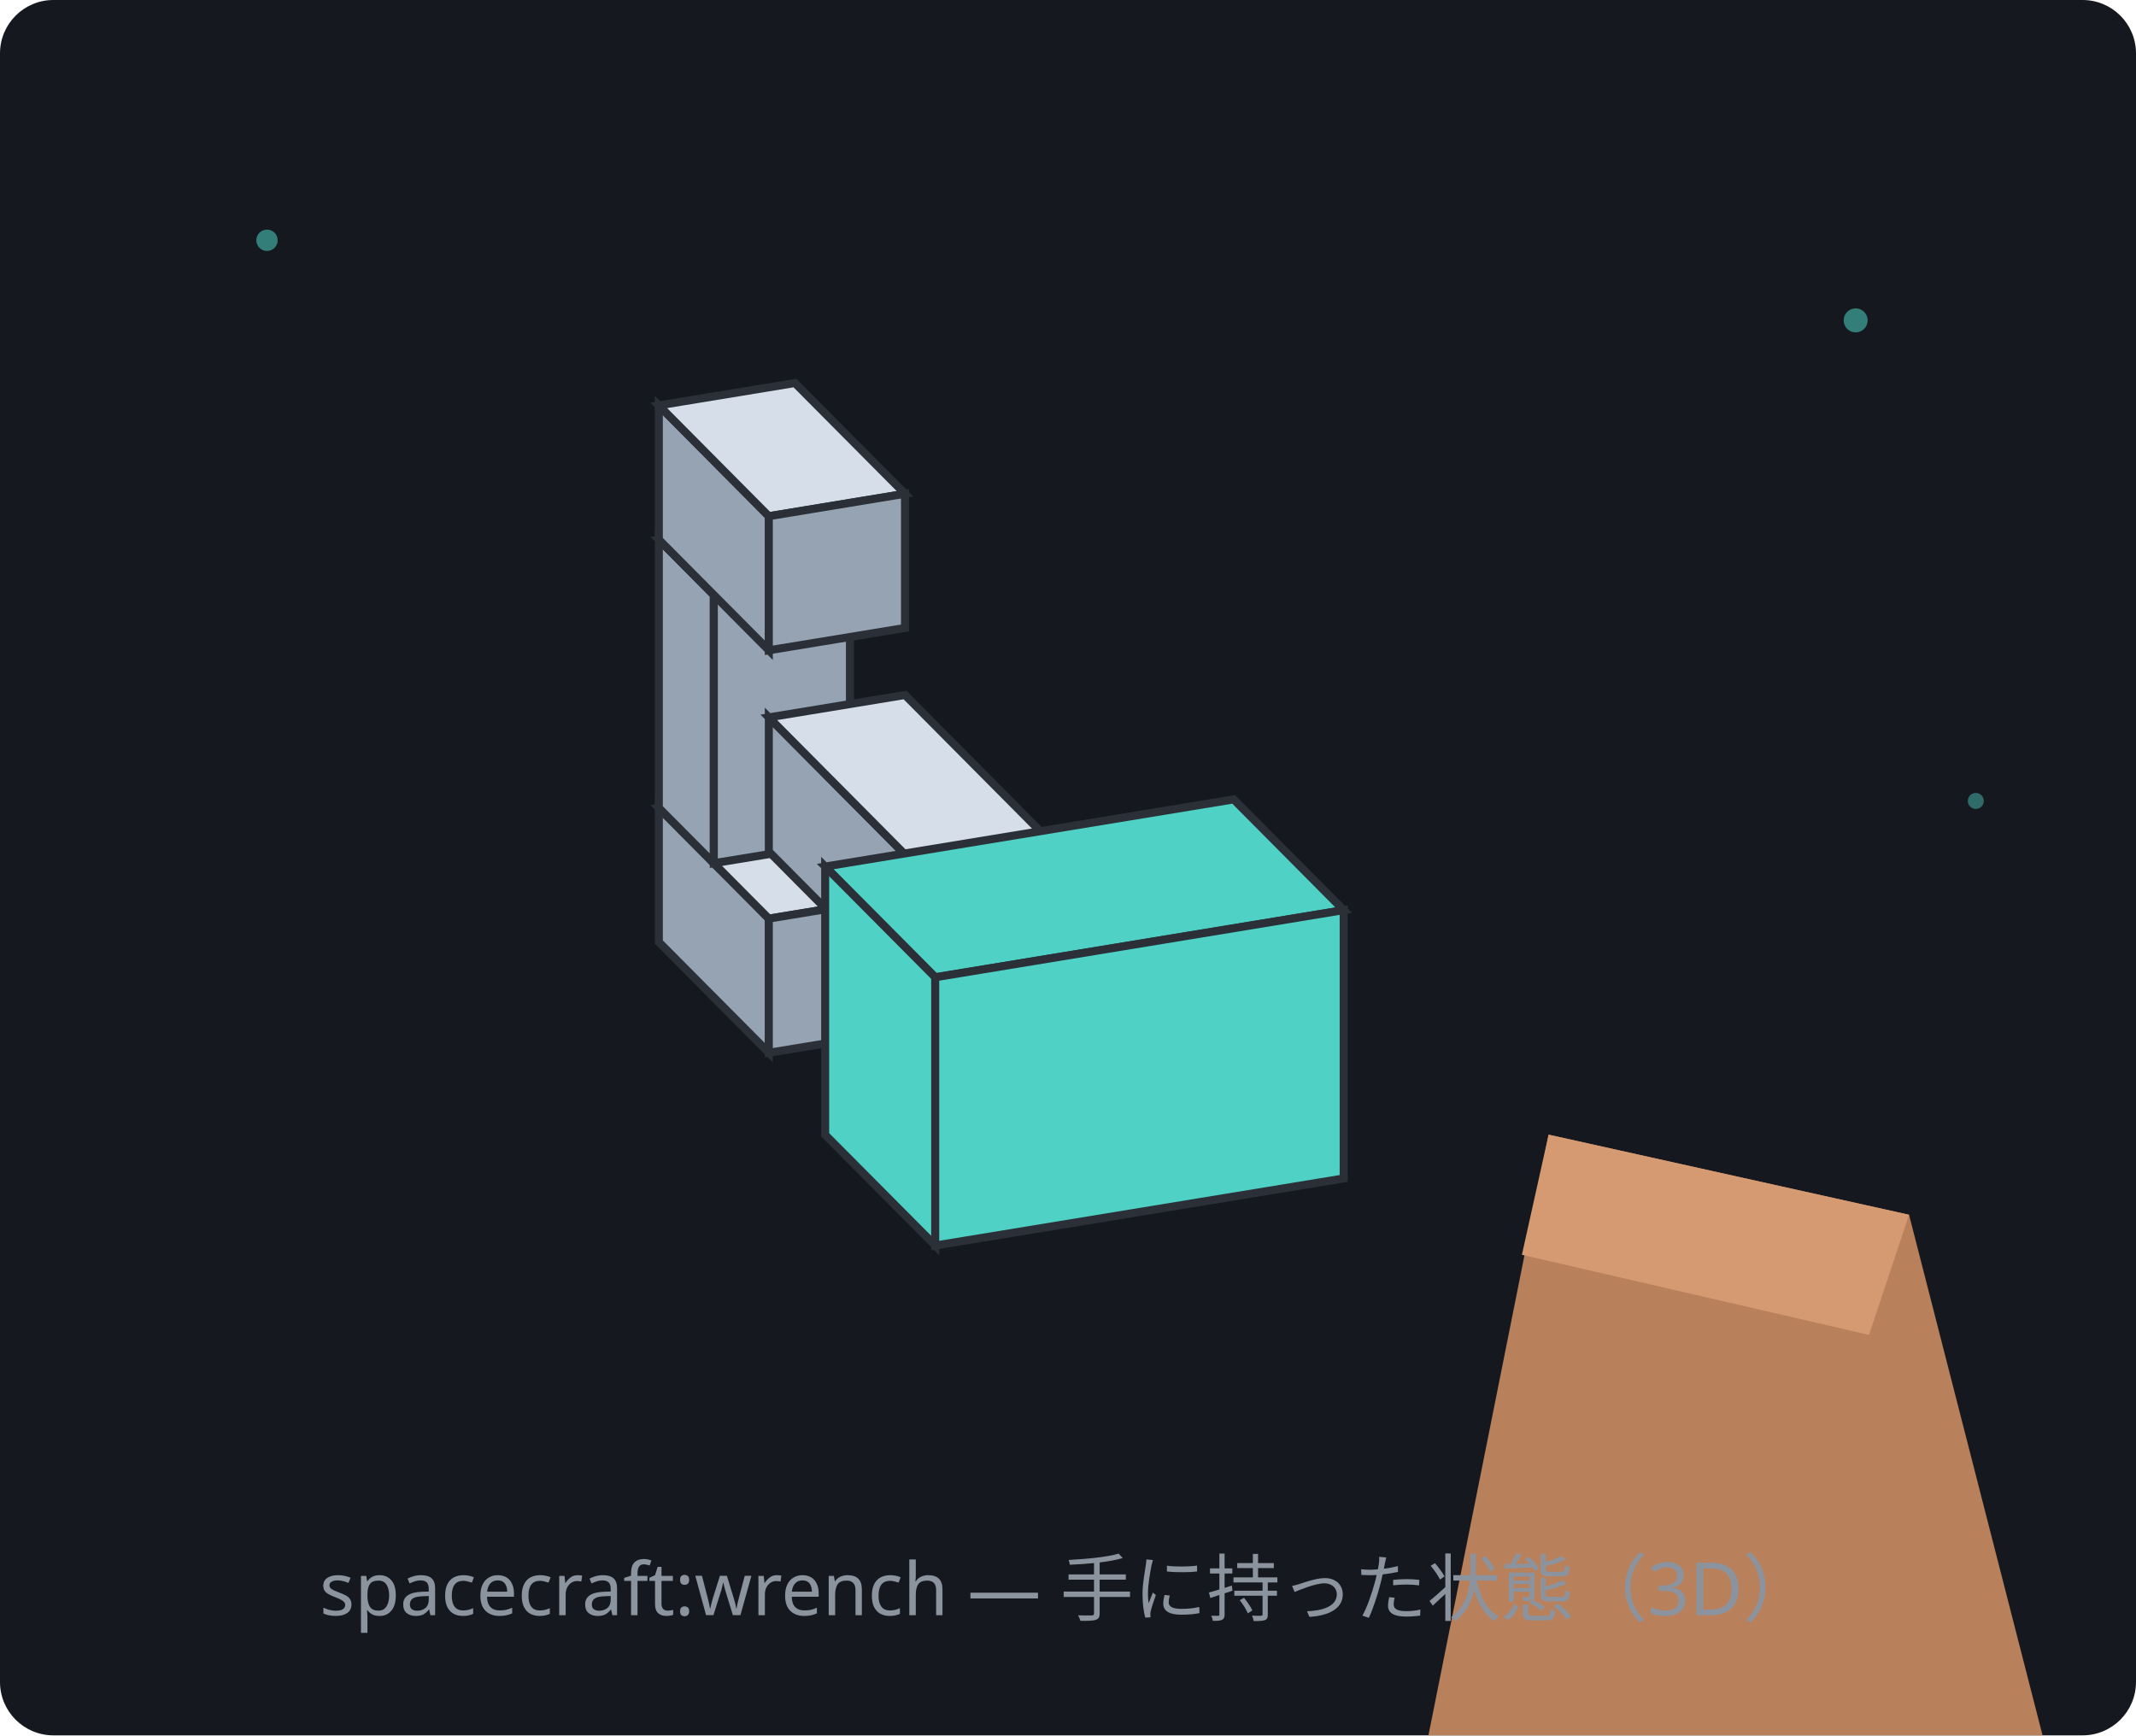
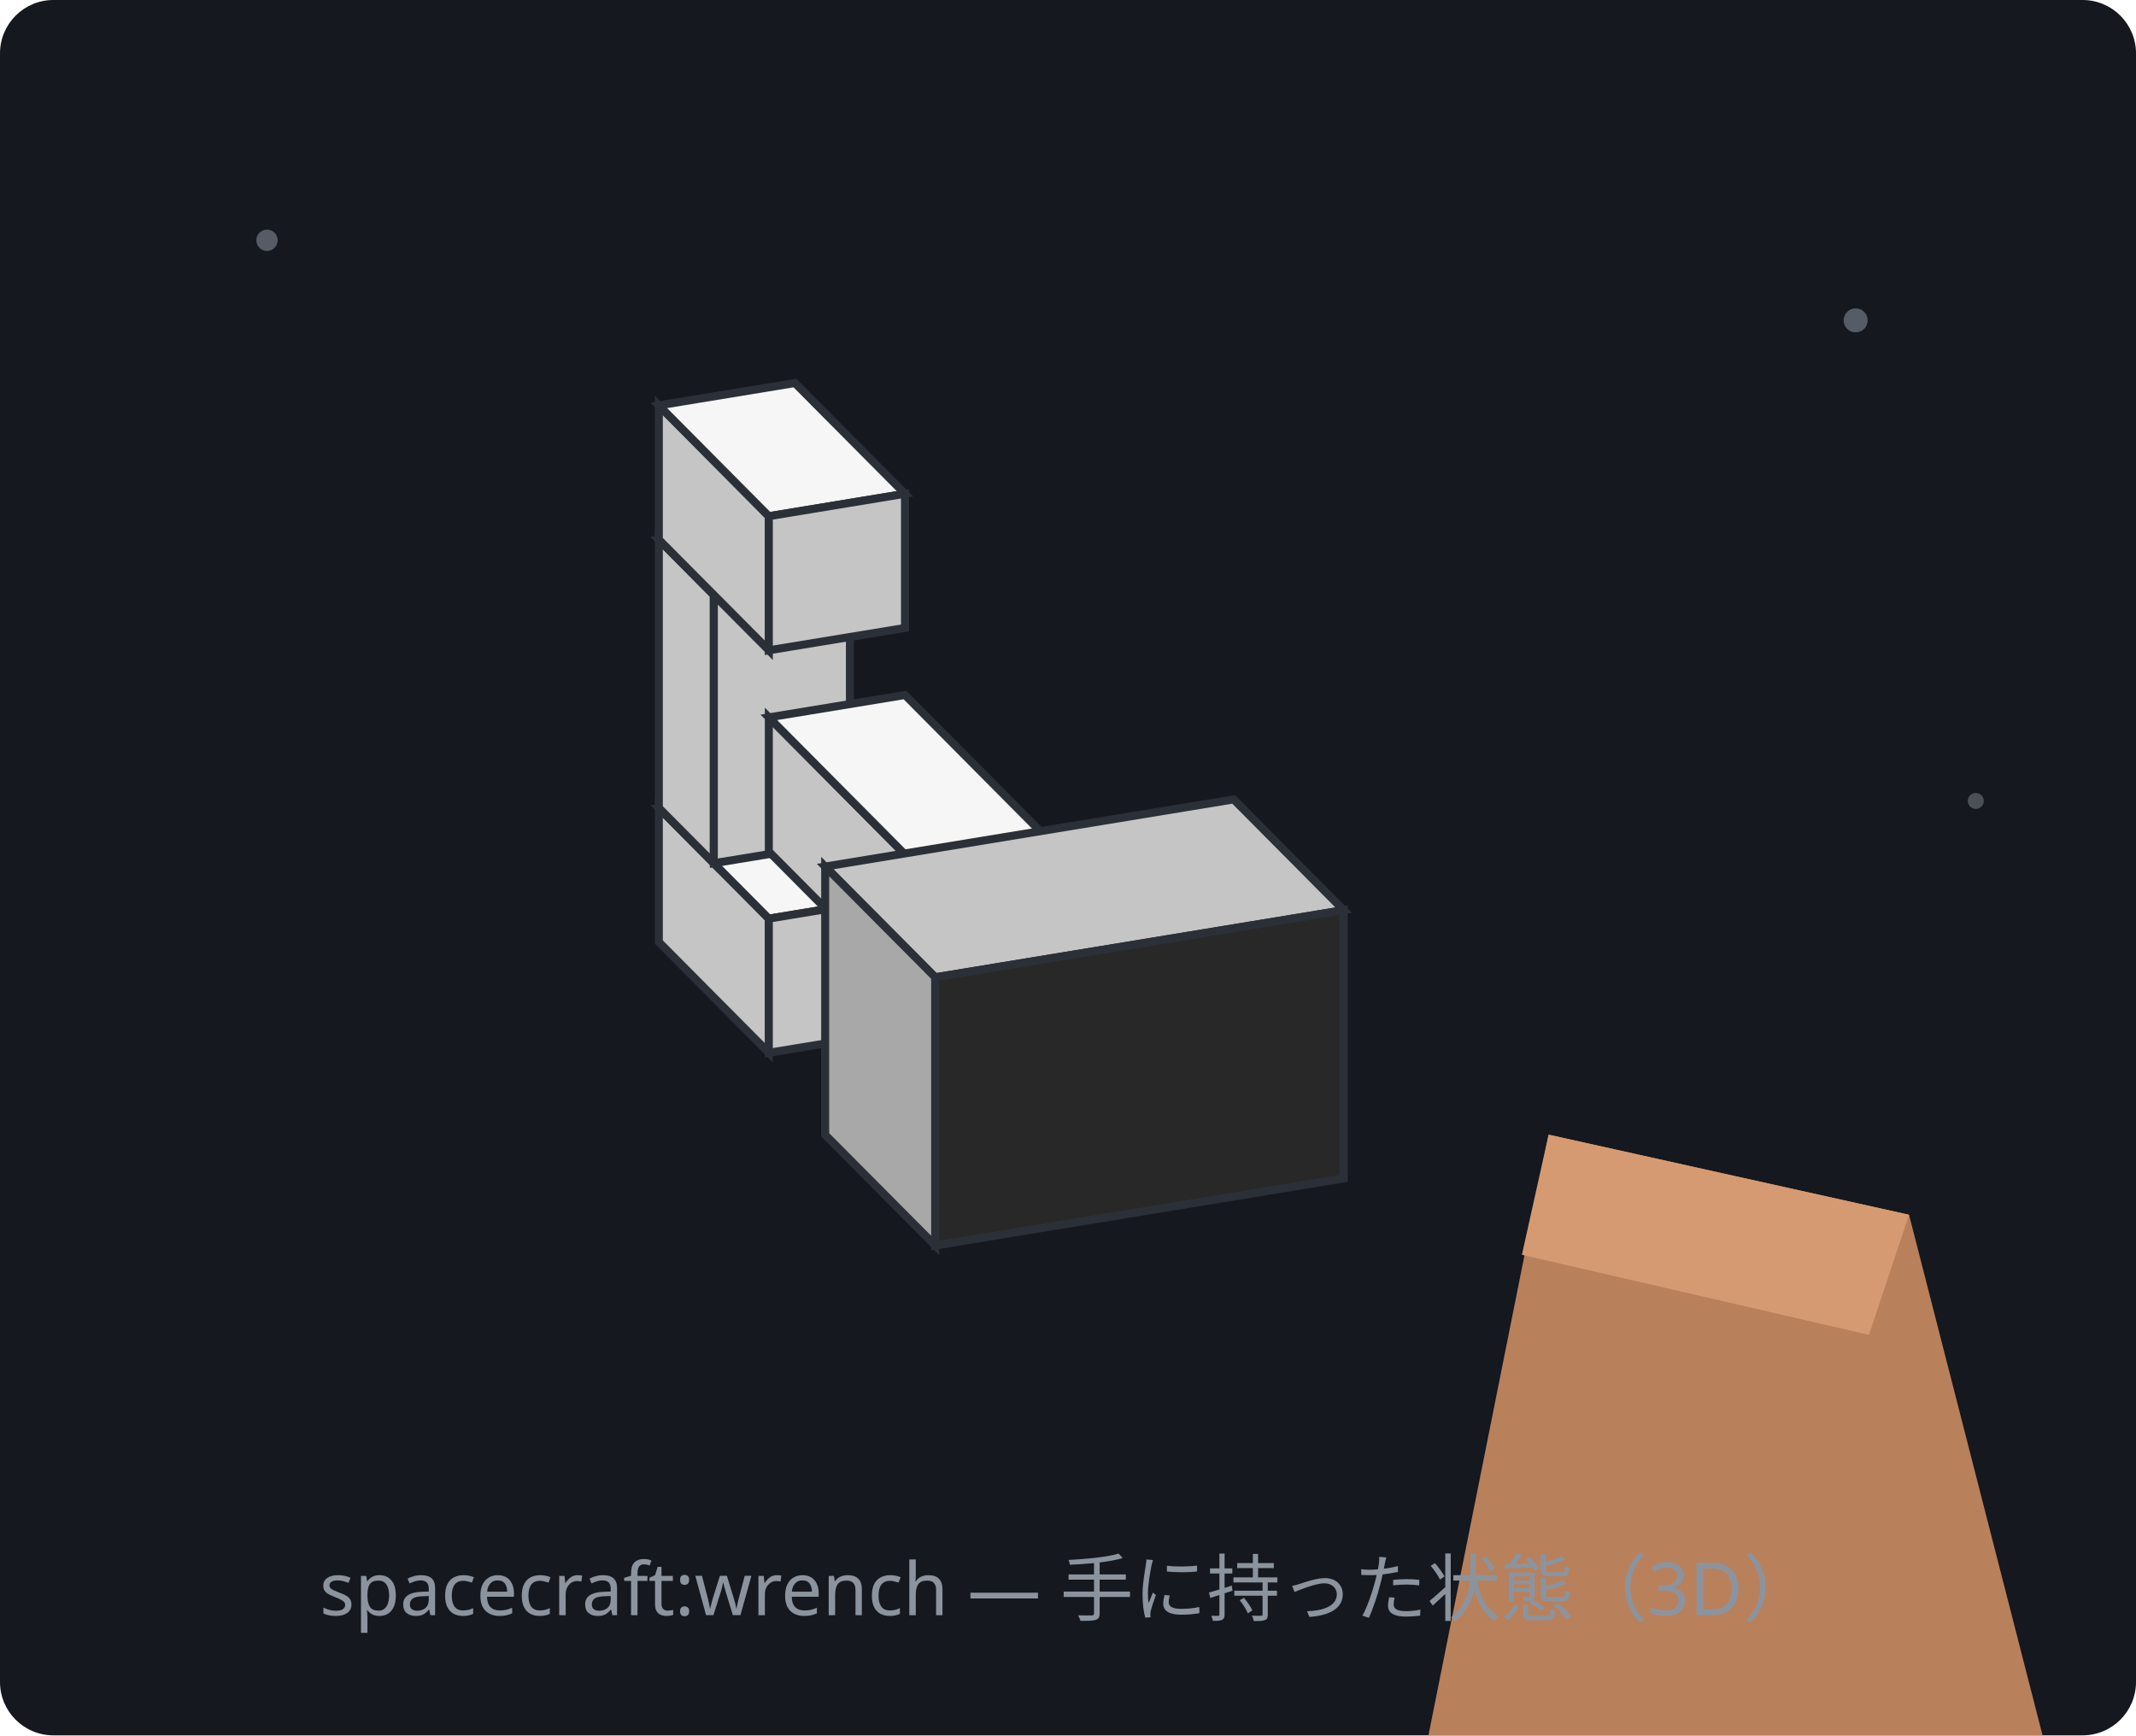
<svg xmlns="http://www.w3.org/2000/svg" width="320" height="260" viewBox="0 0 320 260" role="img" aria-label="spacecraft:wrench — 手に持った状態（3D）">
  <rect width="100%" height="100%" fill="#15181e" rx="8" />
-   <circle cx="40" cy="36" r="1.6" fill="#4fd1c5" opacity="0.55" />
-   <circle cx="278" cy="48" r="1.8" fill="#4fd1c5" opacity="0.55" />
-   <circle cx="296" cy="120" r="1.2" fill="#4fd1c5" opacity="0.45" />
+   <circle cx="40" cy="36" r="1.6" fill="#8b949e" opacity="0.55" />
+   <circle cx="278" cy="48" r="1.8" fill="#8b949e" opacity="0.55" />
+   <circle cx="296" cy="120" r="1.2" fill="#8b949e" opacity="0.45" />
  <path d="M214 260 L232 170 L286 182 L306 260 Z" fill="#b9805c" />
  <path d="M232 170 L286 182 L280 200 L228 188 Z" fill="#d69a72" />
  <g transform="translate(141.86,132.45)">
-     <polygon points="-43.16,8.69 -26.68,25.28 -26.68,5.18 -43.16,-11.41" fill="#96a3b2" stroke="#2b3038" stroke-width="1.2" />
-     <polygon points="-22.77,-14.76 -6.28,1.83 -26.68,5.18 -43.16,-11.41" fill="#d6dfe9" stroke="#2b3038" stroke-width="1.2" />
-     <polygon points="-43.16,-11.41 -34.92,-3.12 -34.92,-43.31 -43.16,-51.61" fill="#96a3b2" stroke="#2b3038" stroke-width="1.2" />
-     <polygon points="-22.77,-54.96 -14.53,-46.66 -34.92,-43.31 -43.16,-51.61" fill="#d6dfe9" stroke="#2b3038" stroke-width="1.2" />
-     <polygon points="-34.92,-3.12 -14.53,-6.47 -14.53,-46.66 -34.92,-43.31" fill="#96a3b2" stroke="#2b3038" stroke-width="1.2" />
-     <polygon points="-26.68,25.28 -6.28,21.93 -6.28,1.83 -26.68,5.18" fill="#96a3b2" stroke="#2b3038" stroke-width="1.2" />
-     <polygon points="-43.16,-51.61 -26.68,-35.02 -26.68,-55.11 -43.16,-71.71" fill="#96a3b2" stroke="#2b3038" stroke-width="1.2" />
-     <polygon points="-22.77,-75.06 -6.28,-58.47 -26.68,-55.11 -43.16,-71.71" fill="#d6dfe9" stroke="#2b3038" stroke-width="1.2" />
-     <polygon points="-26.68,-35.02 -6.28,-38.37 -6.28,-58.47 -26.68,-55.11" fill="#96a3b2" stroke="#2b3038" stroke-width="1.2" />
-     <polygon points="-26.68,-4.87 6.28,28.32 6.28,8.22 -26.68,-24.97" fill="#96a3b2" stroke="#2b3038" stroke-width="1.2" />
-     <polygon points="-6.28,-28.32 26.68,4.87 6.28,8.22 -26.68,-24.97" fill="#d6dfe9" stroke="#2b3038" stroke-width="1.2" />
-     <polygon points="6.28,28.32 26.68,24.97 26.68,4.87 6.28,8.22" fill="#96a3b2" stroke="#2b3038" stroke-width="1.2" />
-     <polygon points="42.96,-12.68 59.44,3.91 -1.75,13.97 -18.24,-2.62" fill="#4fd1c5" stroke="#2b3038" stroke-width="1.2" />
-     <polygon points="-18.24,37.57 -1.75,54.16 -1.75,13.97 -18.24,-2.62" fill="#4fd1c5" stroke="#2b3038" stroke-width="1.2" />
-     <polygon points="-1.75,54.16 59.44,44.11 59.44,3.91 -1.75,13.97" fill="#4fd1c5" stroke="#2b3038" stroke-width="1.2" />
+     <polygon points="-43.16,8.69 -26.68,25.28 -26.68,5.18 -43.16,-11.41" fill="#c5c5c5" stroke="#2b3038" stroke-width="1.2" />
+     <polygon points="-22.77,-14.76 -6.28,1.83 -26.68,5.18 -43.16,-11.41" fill="#f6f6f6" stroke="#2b3038" stroke-width="1.2" />
+     <polygon points="-43.16,-11.41 -34.92,-3.12 -34.92,-43.31 -43.16,-51.61" fill="#c5c5c5" stroke="#2b3038" stroke-width="1.2" />
+     <polygon points="-22.77,-54.96 -14.53,-46.66 -34.92,-43.31 -43.16,-51.61" fill="#f6f6f6" stroke="#2b3038" stroke-width="1.2" />
+     <polygon points="-34.92,-3.12 -14.53,-6.47 -14.53,-46.66 -34.92,-43.31" fill="#c5c5c5" stroke="#2b3038" stroke-width="1.2" />
+     <polygon points="-26.68,25.28 -6.28,21.93 -6.28,1.83 -26.68,5.18" fill="#c5c5c5" stroke="#2b3038" stroke-width="1.2" />
+     <polygon points="-43.16,-51.61 -26.68,-35.02 -26.68,-55.11 -43.16,-71.71" fill="#c5c5c5" stroke="#2b3038" stroke-width="1.2" />
+     <polygon points="-22.77,-75.06 -6.28,-58.47 -26.68,-55.11 -43.16,-71.71" fill="#f6f6f6" stroke="#2b3038" stroke-width="1.2" />
+     <polygon points="-26.68,-35.02 -6.28,-38.37 -6.28,-58.47 -26.68,-55.11" fill="#c5c5c5" stroke="#2b3038" stroke-width="1.2" />
+     <polygon points="-26.68,-4.87 6.28,28.32 6.28,8.22 -26.68,-24.97" fill="#c5c5c5" stroke="#2b3038" stroke-width="1.2" />
+     <polygon points="-6.28,-28.32 26.68,4.87 6.28,8.22 -26.68,-24.97" fill="#f6f6f6" stroke="#2b3038" stroke-width="1.2" />
+     <polygon points="6.28,28.32 26.68,24.97 26.68,4.87 6.28,8.22" fill="#c5c5c5" stroke="#2b3038" stroke-width="1.2" />
+     <polygon points="42.96,-12.68 59.44,3.91 -1.75,13.97 -18.24,-2.62" fill="#c5c5c5" stroke="#2b3038" stroke-width="1.2" />
+     <polygon points="-18.24,37.57 -1.75,54.16 -1.75,13.97 -18.24,-2.62" fill="#a8a8a8" stroke="#2b3038" stroke-width="1.2" />
+     <polygon points="-1.75,54.16 59.44,44.11 59.44,3.91 -1.75,13.97" fill="#282828" stroke="#2b3038" stroke-width="1.2" />
  </g>
  <text x="160" y="242" fill="#8b949e" font-family="sans-serif" font-size="11" text-anchor="middle">spacecraft:wrench — 手に持った状態（3D）</text>
</svg>
